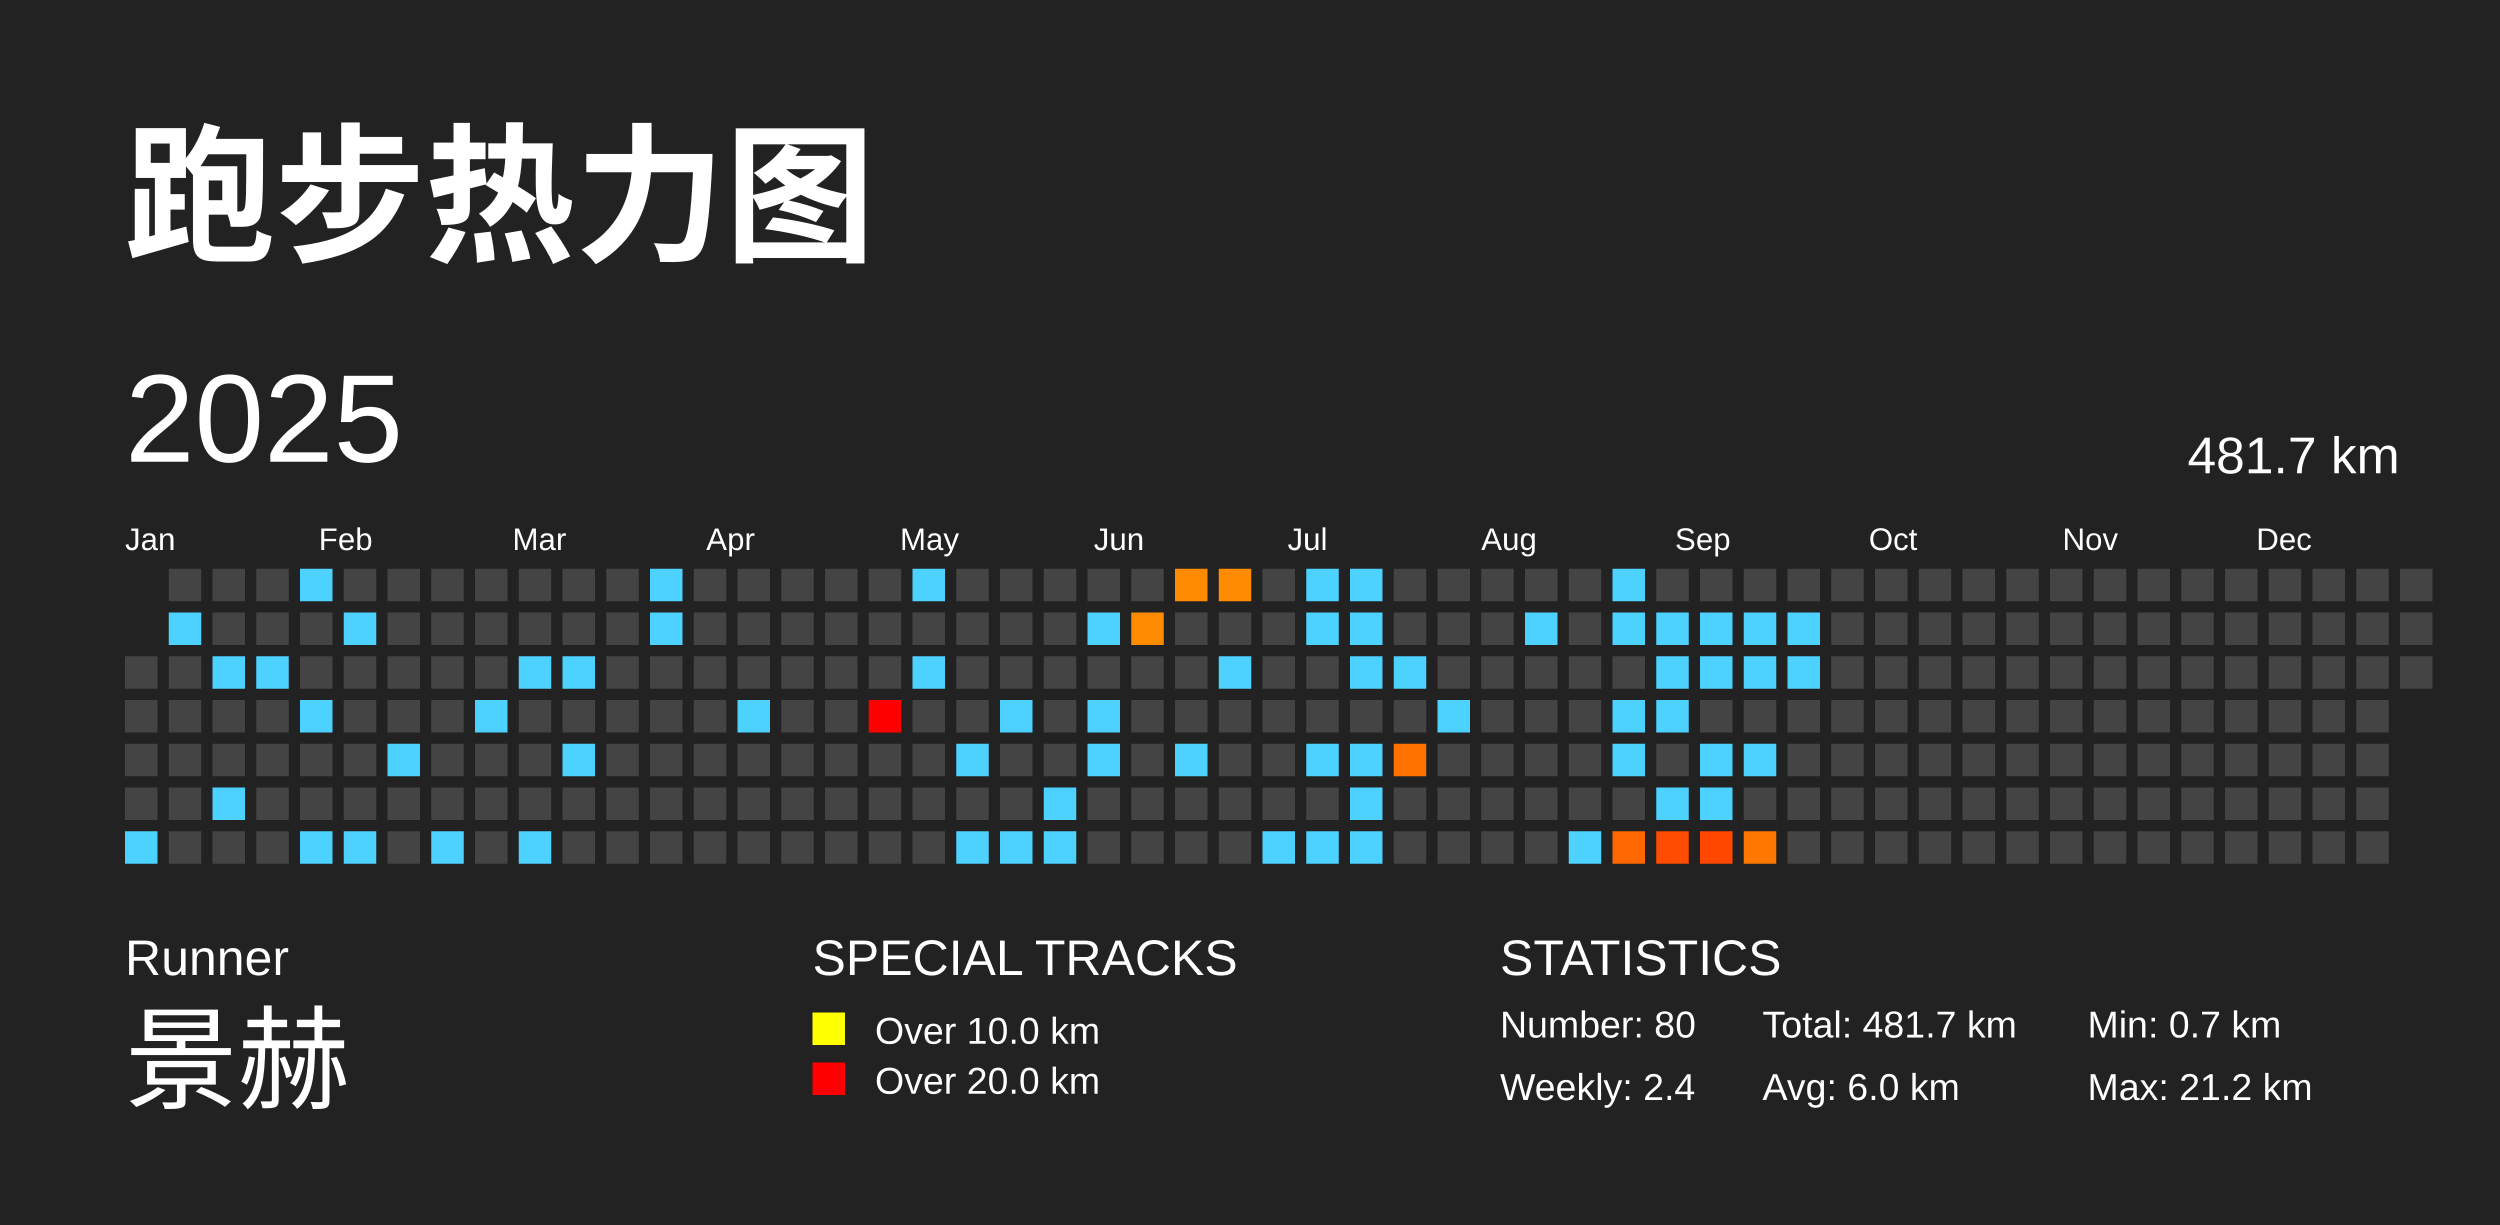
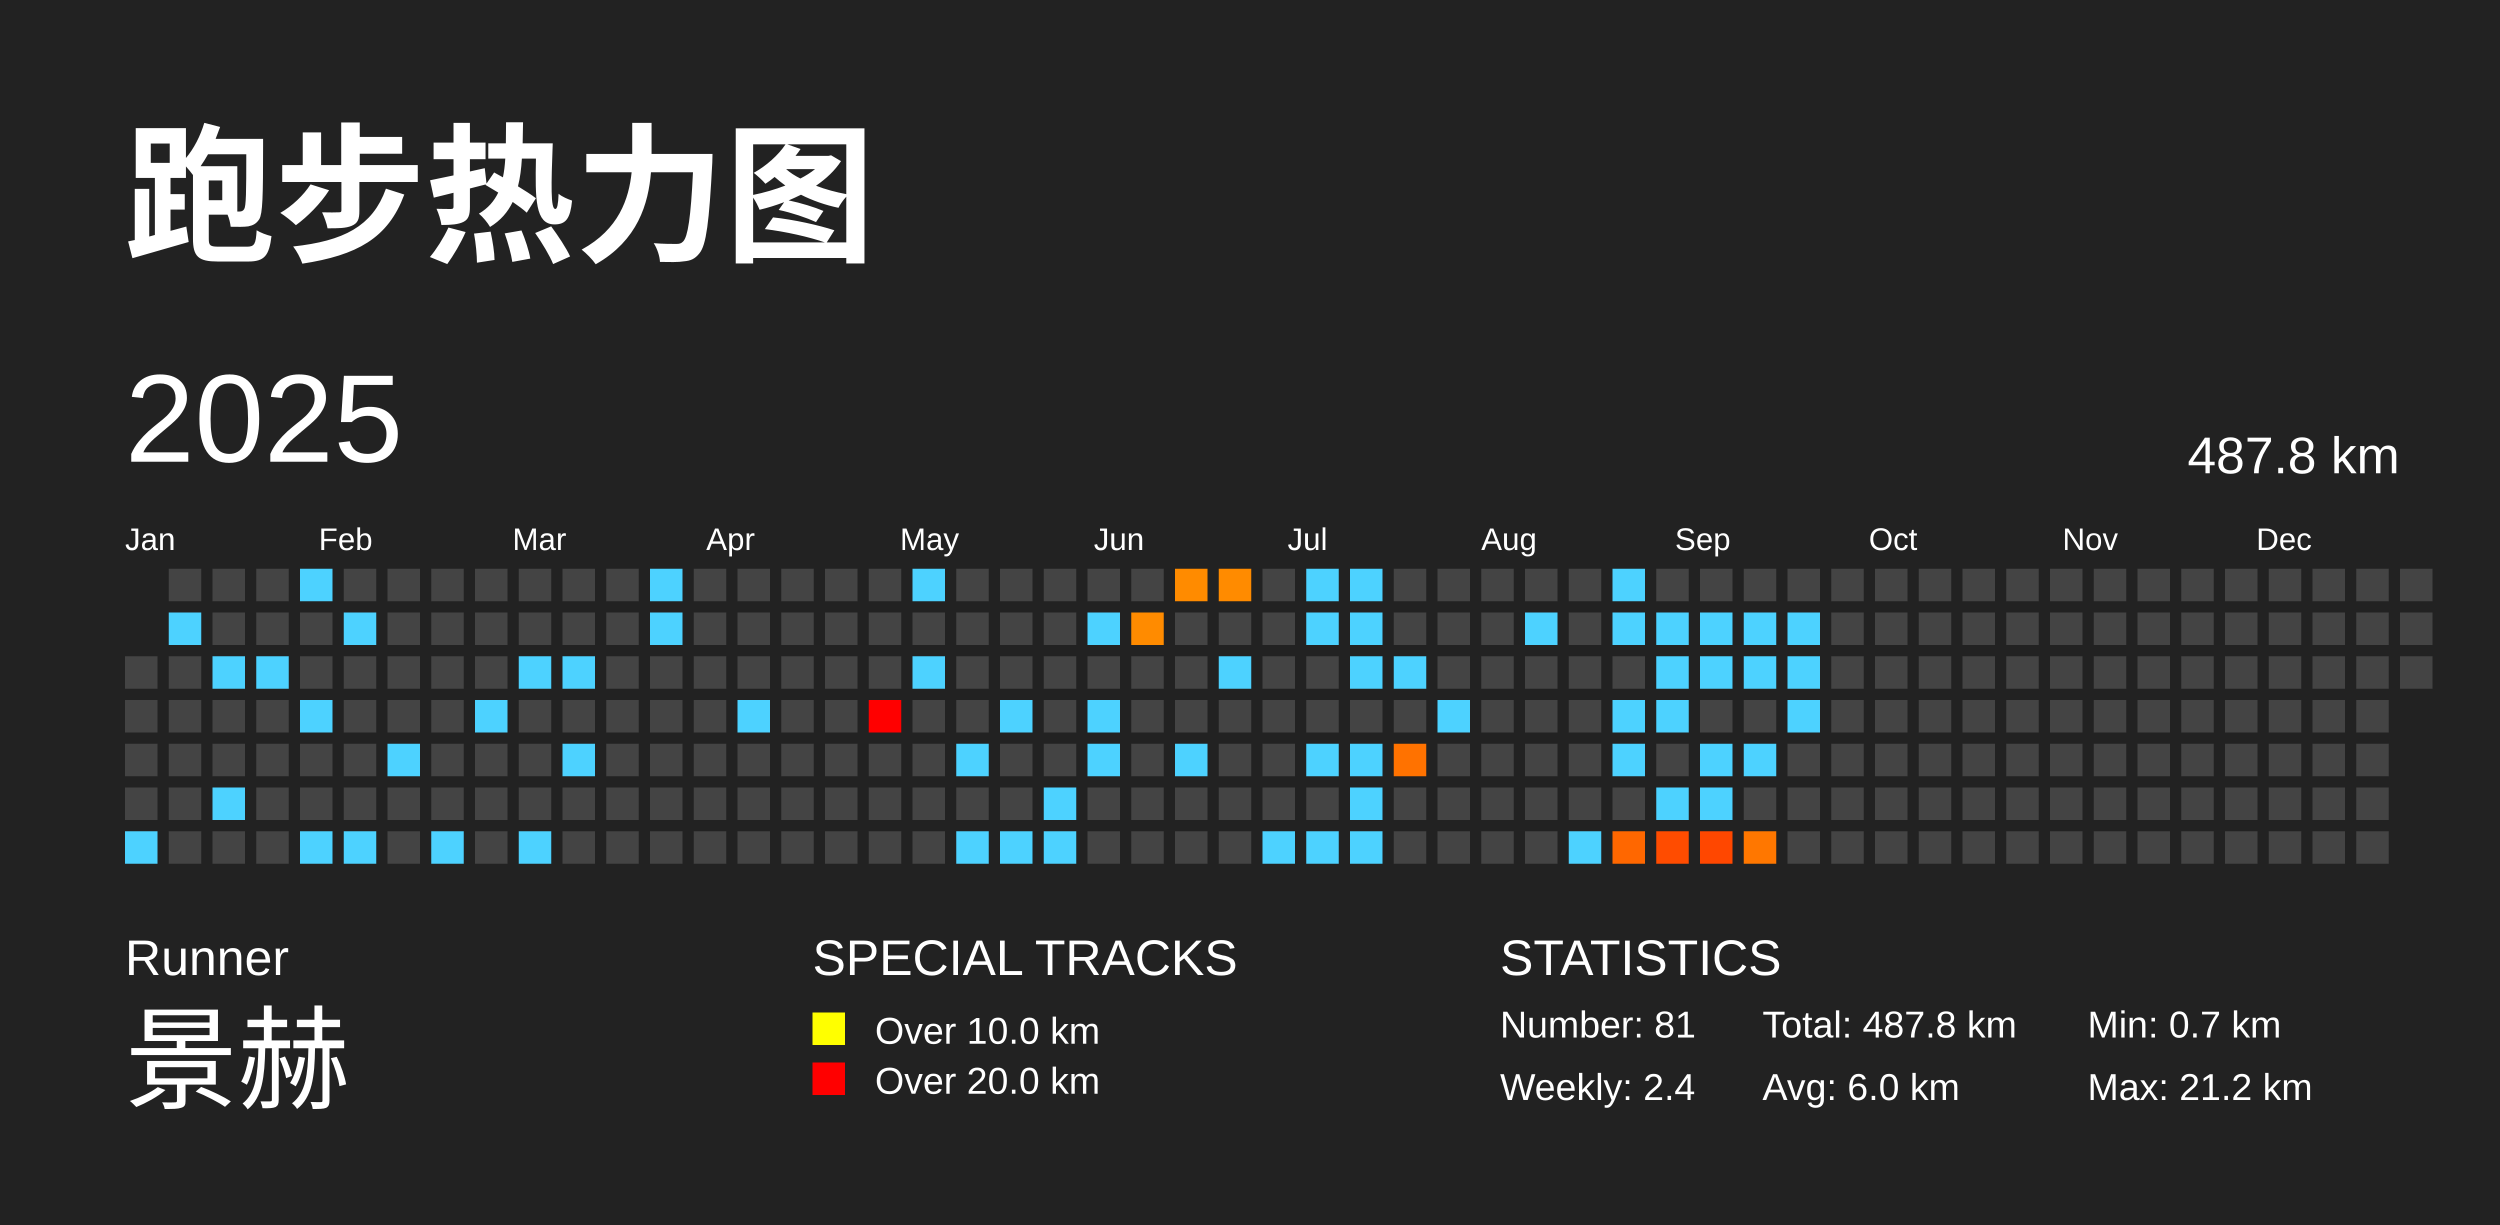
<svg xmlns="http://www.w3.org/2000/svg" baseProfile="full" height="98mm" version="1.1" viewBox="0,0,200,98" width="200mm">
  <defs />
  <rect fill="#222222" height="98" width="200" x="0" y="0" />
  <text fill="#FFFFFF" style="font-size:12px; font-family:Arial; font-weight:bold;" x="10" y="20">跑步热力图</text>
  <text fill="#FFFFFF" style="font-size:4px; font-family:Arial" x="10" y="78">Runner</text>
  <text fill="#FFFFFF" style="font-size:9px; font-family:Arial" x="10" y="88">景赫</text>
  <text fill="#FFFFFF" style="font-size:4px; font-family:Arial" x="65" y="78">SPECIAL TRACKS</text>
  <rect fill="yellow" height="2.6" width="2.6" x="65" y="81" />
  <text fill="#FFFFFF" style="font-size:3px; font-family:Arial" x="70" y="83.5">Over 10.0 km</text>
  <rect fill="red" height="2.6" width="2.6" x="65" y="85" />
  <text fill="#FFFFFF" style="font-size:3px; font-family:Arial" x="70" y="87.5">Over 20.0 km</text>
  <text fill="#FFFFFF" style="font-size:4px; font-family:Arial" x="120" y="78">STATISTICS</text>
-   <text fill="#FFFFFF" style="font-size:3px; font-family:Arial" x="120" y="83">Number: 80</text>
+   <text fill="#FFFFFF" style="font-size:3px; font-family:Arial" x="120" y="83">Number: 81</text>
  <text fill="#FFFFFF" style="font-size:3px; font-family:Arial" x="120" y="88">Weekly: 2.4</text>
-   <text fill="#FFFFFF" style="font-size:3px; font-family:Arial" x="141" y="83">Total: 481.7 km</text>
+   <text fill="#FFFFFF" style="font-size:3px; font-family:Arial" x="141" y="83">Total: 487.8 km</text>
  <text fill="#FFFFFF" style="font-size:3px; font-family:Arial" x="141" y="88">Avg: 6.0 km</text>
  <text fill="#FFFFFF" style="font-size:3px; font-family:Arial" x="167" y="83">Min: 0.7 km</text>
  <text fill="#FFFFFF" style="font-size:3px; font-family:Arial" x="167" y="88">Max: 21.2 km</text>
  <text dominant-baseline="hanging" fill="#FFFFFF" style="font-size:10.0px; font-family:Arial;" x="10" y="30">2025</text>
-   <text dominant-baseline="hanging" fill="#FFFFFF" style="font-size:4.125px; font-family:Arial;" x="175" y="35">481.7 km</text>
+   <text dominant-baseline="hanging" fill="#FFFFFF" style="font-size:4.125px; font-family:Arial;" x="175" y="35">487.8 km</text>
  <text fill="#FFFFFF" style="font-size:2.5px; font-family:Arial" x="10.0" y="44">Jan</text>
  <text fill="#FFFFFF" style="font-size:2.5px; font-family:Arial" x="25.5" y="44">Feb</text>
  <text fill="#FFFFFF" style="font-size:2.5px; font-family:Arial" x="41.0" y="44">Mar</text>
  <text fill="#FFFFFF" style="font-size:2.5px; font-family:Arial" x="56.5" y="44">Apr</text>
  <text fill="#FFFFFF" style="font-size:2.5px; font-family:Arial" x="72.0" y="44">May</text>
  <text fill="#FFFFFF" style="font-size:2.5px; font-family:Arial" x="87.5" y="44">Jun</text>
  <text fill="#FFFFFF" style="font-size:2.5px; font-family:Arial" x="103.0" y="44">Jul</text>
  <text fill="#FFFFFF" style="font-size:2.5px; font-family:Arial" x="118.5" y="44">Aug</text>
  <text fill="#FFFFFF" style="font-size:2.5px; font-family:Arial" x="134.0" y="44">Sep</text>
  <text fill="#FFFFFF" style="font-size:2.5px; font-family:Arial" x="149.5" y="44">Oct</text>
  <text fill="#FFFFFF" style="font-size:2.5px; font-family:Arial" x="165.0" y="44">Nov</text>
  <text fill="#FFFFFF" style="font-size:2.5px; font-family:Arial" x="180.5" y="44">Dec</text>
  <rect fill="#444444" height="2.6" width="2.6" x="10.0" y="52.5" />
  <rect fill="#444444" height="2.6" width="2.6" x="10.0" y="56.0" />
  <rect fill="#444444" height="2.6" width="2.6" x="10.0" y="59.5" />
  <rect fill="#444444" height="2.6" width="2.6" x="10.0" y="63.0" />
  <rect fill="#4dd2ff" height="2.6" width="2.6" x="10.0" y="66.5" />
  <rect fill="#444444" height="2.6" width="2.6" x="13.5" y="45.5" />
  <rect fill="#4dd2ff" height="2.6" width="2.6" x="13.5" y="49.0" />
  <rect fill="#444444" height="2.6" width="2.6" x="13.5" y="52.5" />
  <rect fill="#444444" height="2.6" width="2.6" x="13.5" y="56.0" />
  <rect fill="#444444" height="2.6" width="2.6" x="13.5" y="59.5" />
  <rect fill="#444444" height="2.6" width="2.6" x="13.5" y="63.0" />
  <rect fill="#444444" height="2.6" width="2.6" x="13.5" y="66.5" />
  <rect fill="#444444" height="2.6" width="2.6" x="17.0" y="45.5" />
  <rect fill="#444444" height="2.6" width="2.6" x="17.0" y="49.0" />
  <rect fill="#4dd2ff" height="2.6" width="2.6" x="17.0" y="52.5" />
  <rect fill="#444444" height="2.6" width="2.6" x="17.0" y="56.0" />
  <rect fill="#444444" height="2.6" width="2.6" x="17.0" y="59.5" />
  <rect fill="#4dd2ff" height="2.6" width="2.6" x="17.0" y="63.0" />
  <rect fill="#444444" height="2.6" width="2.6" x="17.0" y="66.5" />
  <rect fill="#444444" height="2.6" width="2.6" x="20.5" y="45.5" />
  <rect fill="#444444" height="2.6" width="2.6" x="20.5" y="49.0" />
  <rect fill="#4dd2ff" height="2.6" width="2.6" x="20.5" y="52.5" />
  <rect fill="#444444" height="2.6" width="2.6" x="20.5" y="56.0" />
  <rect fill="#444444" height="2.6" width="2.6" x="20.5" y="59.5" />
  <rect fill="#444444" height="2.6" width="2.6" x="20.5" y="63.0" />
  <rect fill="#444444" height="2.6" width="2.6" x="20.5" y="66.5" />
  <rect fill="#4dd2ff" height="2.6" width="2.6" x="24.0" y="45.5" />
  <rect fill="#444444" height="2.6" width="2.6" x="24.0" y="49.0" />
  <rect fill="#444444" height="2.6" width="2.6" x="24.0" y="52.5" />
  <rect fill="#4dd2ff" height="2.6" width="2.6" x="24.0" y="56.0" />
  <rect fill="#444444" height="2.6" width="2.6" x="24.0" y="59.5" />
  <rect fill="#444444" height="2.6" width="2.6" x="24.0" y="63.0" />
  <rect fill="#4dd2ff" height="2.6" width="2.6" x="24.0" y="66.5" />
  <rect fill="#444444" height="2.6" width="2.6" x="27.5" y="45.5" />
  <rect fill="#4dd2ff" height="2.6" width="2.6" x="27.5" y="49.0" />
  <rect fill="#444444" height="2.6" width="2.6" x="27.5" y="52.5" />
  <rect fill="#444444" height="2.6" width="2.6" x="27.5" y="56.0" />
  <rect fill="#444444" height="2.6" width="2.6" x="27.5" y="59.5" />
  <rect fill="#444444" height="2.6" width="2.6" x="27.5" y="63.0" />
  <rect fill="#4dd2ff" height="2.6" width="2.6" x="27.5" y="66.5" />
  <rect fill="#444444" height="2.6" width="2.6" x="31.0" y="45.5" />
  <rect fill="#444444" height="2.6" width="2.6" x="31.0" y="49.0" />
  <rect fill="#444444" height="2.6" width="2.6" x="31.0" y="52.5" />
  <rect fill="#444444" height="2.6" width="2.6" x="31.0" y="56.0" />
  <rect fill="#4dd2ff" height="2.6" width="2.6" x="31.0" y="59.5" />
  <rect fill="#444444" height="2.6" width="2.6" x="31.0" y="63.0" />
  <rect fill="#444444" height="2.6" width="2.6" x="31.0" y="66.5" />
  <rect fill="#444444" height="2.6" width="2.6" x="34.5" y="45.5" />
  <rect fill="#444444" height="2.6" width="2.6" x="34.5" y="49.0" />
  <rect fill="#444444" height="2.6" width="2.6" x="34.5" y="52.5" />
  <rect fill="#444444" height="2.6" width="2.6" x="34.5" y="56.0" />
  <rect fill="#444444" height="2.6" width="2.6" x="34.5" y="59.5" />
  <rect fill="#444444" height="2.6" width="2.6" x="34.5" y="63.0" />
  <rect fill="#4dd2ff" height="2.6" width="2.6" x="34.5" y="66.5" />
  <rect fill="#444444" height="2.6" width="2.6" x="38.0" y="45.5" />
  <rect fill="#444444" height="2.6" width="2.6" x="38.0" y="49.0" />
  <rect fill="#444444" height="2.6" width="2.6" x="38.0" y="52.5" />
  <rect fill="#4dd2ff" height="2.6" width="2.6" x="38.0" y="56.0" />
  <rect fill="#444444" height="2.6" width="2.6" x="38.0" y="59.5" />
  <rect fill="#444444" height="2.6" width="2.6" x="38.0" y="63.0" />
  <rect fill="#444444" height="2.6" width="2.6" x="38.0" y="66.5" />
  <rect fill="#444444" height="2.6" width="2.6" x="41.5" y="45.5" />
  <rect fill="#444444" height="2.6" width="2.6" x="41.5" y="49.0" />
  <rect fill="#4dd2ff" height="2.6" width="2.6" x="41.5" y="52.5" />
  <rect fill="#444444" height="2.6" width="2.6" x="41.5" y="56.0" />
  <rect fill="#444444" height="2.6" width="2.6" x="41.5" y="59.5" />
  <rect fill="#444444" height="2.6" width="2.6" x="41.5" y="63.0" />
  <rect fill="#4dd2ff" height="2.6" width="2.6" x="41.5" y="66.5" />
  <rect fill="#444444" height="2.6" width="2.6" x="45.0" y="45.5" />
  <rect fill="#444444" height="2.6" width="2.6" x="45.0" y="49.0" />
  <rect fill="#4dd2ff" height="2.6" width="2.6" x="45.0" y="52.5" />
  <rect fill="#444444" height="2.6" width="2.6" x="45.0" y="56.0" />
  <rect fill="#4dd2ff" height="2.6" width="2.6" x="45.0" y="59.5" />
  <rect fill="#444444" height="2.6" width="2.6" x="45.0" y="63.0" />
  <rect fill="#444444" height="2.6" width="2.6" x="45.0" y="66.5" />
  <rect fill="#444444" height="2.6" width="2.6" x="48.5" y="45.5" />
  <rect fill="#444444" height="2.6" width="2.6" x="48.5" y="49.0" />
  <rect fill="#444444" height="2.6" width="2.6" x="48.5" y="52.5" />
  <rect fill="#444444" height="2.6" width="2.6" x="48.5" y="56.0" />
  <rect fill="#444444" height="2.6" width="2.6" x="48.5" y="59.5" />
  <rect fill="#444444" height="2.6" width="2.6" x="48.5" y="63.0" />
  <rect fill="#444444" height="2.6" width="2.6" x="48.5" y="66.5" />
  <rect fill="#4dd2ff" height="2.6" width="2.6" x="52.0" y="45.5" />
  <rect fill="#4dd2ff" height="2.6" width="2.6" x="52.0" y="49.0" />
  <rect fill="#444444" height="2.6" width="2.6" x="52.0" y="52.5" />
  <rect fill="#444444" height="2.6" width="2.6" x="52.0" y="56.0" />
  <rect fill="#444444" height="2.6" width="2.6" x="52.0" y="59.5" />
  <rect fill="#444444" height="2.6" width="2.6" x="52.0" y="63.0" />
  <rect fill="#444444" height="2.6" width="2.6" x="52.0" y="66.5" />
  <rect fill="#444444" height="2.6" width="2.6" x="55.5" y="45.5" />
  <rect fill="#444444" height="2.6" width="2.6" x="55.5" y="49.0" />
  <rect fill="#444444" height="2.6" width="2.6" x="55.5" y="52.5" />
  <rect fill="#444444" height="2.6" width="2.6" x="55.5" y="56.0" />
  <rect fill="#444444" height="2.6" width="2.6" x="55.5" y="59.5" />
  <rect fill="#444444" height="2.6" width="2.6" x="55.5" y="63.0" />
  <rect fill="#444444" height="2.6" width="2.6" x="55.5" y="66.5" />
  <rect fill="#444444" height="2.6" width="2.6" x="59.0" y="45.5" />
  <rect fill="#444444" height="2.6" width="2.6" x="59.0" y="49.0" />
  <rect fill="#444444" height="2.6" width="2.6" x="59.0" y="52.5" />
  <rect fill="#4dd2ff" height="2.6" width="2.6" x="59.0" y="56.0" />
  <rect fill="#444444" height="2.6" width="2.6" x="59.0" y="59.5" />
  <rect fill="#444444" height="2.6" width="2.6" x="59.0" y="63.0" />
  <rect fill="#444444" height="2.6" width="2.6" x="59.0" y="66.5" />
  <rect fill="#444444" height="2.6" width="2.6" x="62.5" y="45.5" />
  <rect fill="#444444" height="2.6" width="2.6" x="62.5" y="49.0" />
  <rect fill="#444444" height="2.6" width="2.6" x="62.5" y="52.5" />
  <rect fill="#444444" height="2.6" width="2.6" x="62.5" y="56.0" />
  <rect fill="#444444" height="2.6" width="2.6" x="62.5" y="59.5" />
  <rect fill="#444444" height="2.6" width="2.6" x="62.5" y="63.0" />
  <rect fill="#444444" height="2.6" width="2.6" x="62.5" y="66.5" />
  <rect fill="#444444" height="2.6" width="2.6" x="66.0" y="45.5" />
  <rect fill="#444444" height="2.6" width="2.6" x="66.0" y="49.0" />
  <rect fill="#444444" height="2.6" width="2.6" x="66.0" y="52.5" />
  <rect fill="#444444" height="2.6" width="2.6" x="66.0" y="56.0" />
  <rect fill="#444444" height="2.6" width="2.6" x="66.0" y="59.5" />
  <rect fill="#444444" height="2.6" width="2.6" x="66.0" y="63.0" />
  <rect fill="#444444" height="2.6" width="2.6" x="66.0" y="66.5" />
  <rect fill="#444444" height="2.6" width="2.6" x="69.5" y="45.5" />
  <rect fill="#444444" height="2.6" width="2.6" x="69.5" y="49.0" />
  <rect fill="#444444" height="2.6" width="2.6" x="69.5" y="52.5" />
  <rect fill="red" height="2.6" width="2.6" x="69.5" y="56.0" />
  <rect fill="#444444" height="2.6" width="2.6" x="69.5" y="59.5" />
  <rect fill="#444444" height="2.6" width="2.6" x="69.5" y="63.0" />
  <rect fill="#444444" height="2.6" width="2.6" x="69.5" y="66.5" />
  <rect fill="#4dd2ff" height="2.6" width="2.6" x="73.0" y="45.5" />
  <rect fill="#444444" height="2.6" width="2.6" x="73.0" y="49.0" />
  <rect fill="#4dd2ff" height="2.6" width="2.6" x="73.0" y="52.5" />
  <rect fill="#444444" height="2.6" width="2.6" x="73.0" y="56.0" />
  <rect fill="#444444" height="2.6" width="2.6" x="73.0" y="59.5" />
  <rect fill="#444444" height="2.6" width="2.6" x="73.0" y="63.0" />
  <rect fill="#444444" height="2.6" width="2.6" x="73.0" y="66.5" />
  <rect fill="#444444" height="2.6" width="2.6" x="76.5" y="45.5" />
  <rect fill="#444444" height="2.6" width="2.6" x="76.5" y="49.0" />
  <rect fill="#444444" height="2.6" width="2.6" x="76.5" y="52.5" />
  <rect fill="#444444" height="2.6" width="2.6" x="76.5" y="56.0" />
  <rect fill="#4dd2ff" height="2.6" width="2.6" x="76.5" y="59.5" />
  <rect fill="#444444" height="2.6" width="2.6" x="76.5" y="63.0" />
  <rect fill="#4dd2ff" height="2.6" width="2.6" x="76.5" y="66.5" />
  <rect fill="#444444" height="2.6" width="2.6" x="80.0" y="45.5" />
  <rect fill="#444444" height="2.6" width="2.6" x="80.0" y="49.0" />
  <rect fill="#444444" height="2.6" width="2.6" x="80.0" y="52.5" />
  <rect fill="#4dd2ff" height="2.6" width="2.6" x="80.0" y="56.0" />
  <rect fill="#444444" height="2.6" width="2.6" x="80.0" y="59.5" />
  <rect fill="#444444" height="2.6" width="2.6" x="80.0" y="63.0" />
  <rect fill="#4dd2ff" height="2.6" width="2.6" x="80.0" y="66.5" />
  <rect fill="#444444" height="2.6" width="2.6" x="83.5" y="45.5" />
  <rect fill="#444444" height="2.6" width="2.6" x="83.5" y="49.0" />
  <rect fill="#444444" height="2.6" width="2.6" x="83.5" y="52.5" />
  <rect fill="#444444" height="2.6" width="2.6" x="83.5" y="56.0" />
  <rect fill="#444444" height="2.6" width="2.6" x="83.5" y="59.5" />
  <rect fill="#4dd2ff" height="2.6" width="2.6" x="83.5" y="63.0" />
  <rect fill="#4dd2ff" height="2.6" width="2.6" x="83.5" y="66.5" />
  <rect fill="#444444" height="2.6" width="2.6" x="87.0" y="45.5" />
  <rect fill="#4dd2ff" height="2.6" width="2.6" x="87.0" y="49.0" />
  <rect fill="#444444" height="2.6" width="2.6" x="87.0" y="52.5" />
  <rect fill="#4dd2ff" height="2.6" width="2.6" x="87.0" y="56.0" />
  <rect fill="#4dd2ff" height="2.6" width="2.6" x="87.0" y="59.5" />
  <rect fill="#444444" height="2.6" width="2.6" x="87.0" y="63.0" />
  <rect fill="#444444" height="2.6" width="2.6" x="87.0" y="66.5" />
  <rect fill="#444444" height="2.6" width="2.6" x="90.5" y="45.5" />
  <rect fill="#ff8b00" height="2.6" width="2.6" x="90.5" y="49.0" />
  <rect fill="#444444" height="2.6" width="2.6" x="90.5" y="52.5" />
  <rect fill="#444444" height="2.6" width="2.6" x="90.5" y="56.0" />
  <rect fill="#444444" height="2.6" width="2.6" x="90.5" y="59.5" />
  <rect fill="#444444" height="2.6" width="2.6" x="90.5" y="63.0" />
  <rect fill="#444444" height="2.6" width="2.6" x="90.5" y="66.5" />
  <rect fill="#ff8b00" height="2.6" width="2.6" x="94.0" y="45.5" />
  <rect fill="#444444" height="2.6" width="2.6" x="94.0" y="49.0" />
  <rect fill="#444444" height="2.6" width="2.6" x="94.0" y="52.5" />
  <rect fill="#444444" height="2.6" width="2.6" x="94.0" y="56.0" />
  <rect fill="#4dd2ff" height="2.6" width="2.6" x="94.0" y="59.5" />
  <rect fill="#444444" height="2.6" width="2.6" x="94.0" y="63.0" />
  <rect fill="#444444" height="2.6" width="2.6" x="94.0" y="66.5" />
  <rect fill="#ff8b00" height="2.6" width="2.6" x="97.5" y="45.5" />
  <rect fill="#444444" height="2.6" width="2.6" x="97.5" y="49.0" />
  <rect fill="#4dd2ff" height="2.6" width="2.6" x="97.5" y="52.5" />
  <rect fill="#444444" height="2.6" width="2.6" x="97.5" y="56.0" />
  <rect fill="#444444" height="2.6" width="2.6" x="97.5" y="59.5" />
  <rect fill="#444444" height="2.6" width="2.6" x="97.5" y="63.0" />
  <rect fill="#444444" height="2.6" width="2.6" x="97.5" y="66.5" />
  <rect fill="#444444" height="2.6" width="2.6" x="101.0" y="45.5" />
  <rect fill="#444444" height="2.6" width="2.6" x="101.0" y="49.0" />
  <rect fill="#444444" height="2.6" width="2.6" x="101.0" y="52.5" />
  <rect fill="#444444" height="2.6" width="2.6" x="101.0" y="56.0" />
  <rect fill="#444444" height="2.6" width="2.6" x="101.0" y="59.5" />
  <rect fill="#444444" height="2.6" width="2.6" x="101.0" y="63.0" />
  <rect fill="#4dd2ff" height="2.6" width="2.6" x="101.0" y="66.5" />
  <rect fill="#4dd2ff" height="2.6" width="2.6" x="104.5" y="45.5" />
  <rect fill="#4dd2ff" height="2.6" width="2.6" x="104.5" y="49.0" />
  <rect fill="#444444" height="2.6" width="2.6" x="104.5" y="52.5" />
  <rect fill="#444444" height="2.6" width="2.6" x="104.5" y="56.0" />
  <rect fill="#4dd2ff" height="2.6" width="2.6" x="104.5" y="59.5" />
  <rect fill="#444444" height="2.6" width="2.6" x="104.5" y="63.0" />
  <rect fill="#4dd2ff" height="2.6" width="2.6" x="104.5" y="66.5" />
  <rect fill="#4dd2ff" height="2.6" width="2.6" x="108.0" y="45.5" />
  <rect fill="#4dd2ff" height="2.6" width="2.6" x="108.0" y="49.0" />
  <rect fill="#4dd2ff" height="2.6" width="2.6" x="108.0" y="52.5" />
  <rect fill="#444444" height="2.6" width="2.6" x="108.0" y="56.0" />
  <rect fill="#4dd2ff" height="2.6" width="2.6" x="108.0" y="59.5" />
  <rect fill="#4dd2ff" height="2.6" width="2.6" x="108.0" y="63.0" />
  <rect fill="#4dd2ff" height="2.6" width="2.6" x="108.0" y="66.5" />
  <rect fill="#444444" height="2.6" width="2.6" x="111.5" y="45.5" />
  <rect fill="#444444" height="2.6" width="2.6" x="111.5" y="49.0" />
  <rect fill="#4dd2ff" height="2.6" width="2.6" x="111.5" y="52.5" />
  <rect fill="#444444" height="2.6" width="2.6" x="111.5" y="56.0" />
  <rect fill="#ff7200" height="2.6" width="2.6" x="111.5" y="59.5" />
  <rect fill="#444444" height="2.6" width="2.6" x="111.5" y="63.0" />
  <rect fill="#444444" height="2.6" width="2.6" x="111.5" y="66.5" />
  <rect fill="#444444" height="2.6" width="2.6" x="115.0" y="45.5" />
  <rect fill="#444444" height="2.6" width="2.6" x="115.0" y="49.0" />
  <rect fill="#444444" height="2.6" width="2.6" x="115.0" y="52.5" />
  <rect fill="#4dd2ff" height="2.6" width="2.6" x="115.0" y="56.0" />
  <rect fill="#444444" height="2.6" width="2.6" x="115.0" y="59.5" />
  <rect fill="#444444" height="2.6" width="2.6" x="115.0" y="63.0" />
  <rect fill="#444444" height="2.6" width="2.6" x="115.0" y="66.5" />
  <rect fill="#444444" height="2.6" width="2.6" x="118.5" y="45.5" />
  <rect fill="#444444" height="2.6" width="2.6" x="118.5" y="49.0" />
  <rect fill="#444444" height="2.6" width="2.6" x="118.5" y="52.5" />
  <rect fill="#444444" height="2.6" width="2.6" x="118.5" y="56.0" />
  <rect fill="#444444" height="2.6" width="2.6" x="118.5" y="59.5" />
  <rect fill="#444444" height="2.6" width="2.6" x="118.5" y="63.0" />
  <rect fill="#444444" height="2.6" width="2.6" x="118.5" y="66.5" />
  <rect fill="#444444" height="2.6" width="2.6" x="122.0" y="45.5" />
  <rect fill="#4dd2ff" height="2.6" width="2.6" x="122.0" y="49.0" />
  <rect fill="#444444" height="2.6" width="2.6" x="122.0" y="52.5" />
  <rect fill="#444444" height="2.6" width="2.6" x="122.0" y="56.0" />
  <rect fill="#444444" height="2.6" width="2.6" x="122.0" y="59.5" />
  <rect fill="#444444" height="2.6" width="2.6" x="122.0" y="63.0" />
  <rect fill="#444444" height="2.6" width="2.6" x="122.0" y="66.5" />
  <rect fill="#444444" height="2.6" width="2.6" x="125.5" y="45.5" />
  <rect fill="#444444" height="2.6" width="2.6" x="125.5" y="49.0" />
  <rect fill="#444444" height="2.6" width="2.6" x="125.5" y="52.5" />
  <rect fill="#444444" height="2.6" width="2.6" x="125.5" y="56.0" />
  <rect fill="#444444" height="2.6" width="2.6" x="125.5" y="59.5" />
  <rect fill="#444444" height="2.6" width="2.6" x="125.5" y="63.0" />
  <rect fill="#4dd2ff" height="2.6" width="2.6" x="125.5" y="66.5" />
  <rect fill="#4dd2ff" height="2.6" width="2.6" x="129.0" y="45.5" />
  <rect fill="#4dd2ff" height="2.6" width="2.6" x="129.0" y="49.0" />
  <rect fill="#444444" height="2.6" width="2.6" x="129.0" y="52.5" />
  <rect fill="#4dd2ff" height="2.6" width="2.6" x="129.0" y="56.0" />
  <rect fill="#4dd2ff" height="2.6" width="2.6" x="129.0" y="59.5" />
  <rect fill="#444444" height="2.6" width="2.6" x="129.0" y="63.0" />
  <rect fill="#ff6700" height="2.6" width="2.6" x="129.0" y="66.5" />
  <rect fill="#444444" height="2.6" width="2.6" x="132.5" y="45.5" />
  <rect fill="#4dd2ff" height="2.6" width="2.6" x="132.5" y="49.0" />
  <rect fill="#4dd2ff" height="2.6" width="2.6" x="132.5" y="52.5" />
  <rect fill="#4dd2ff" height="2.6" width="2.6" x="132.5" y="56.0" />
  <rect fill="#444444" height="2.6" width="2.6" x="132.5" y="59.5" />
  <rect fill="#4dd2ff" height="2.6" width="2.6" x="132.5" y="63.0" />
  <rect fill="#ff4c00" height="2.6" width="2.6" x="132.5" y="66.5" />
  <rect fill="#444444" height="2.6" width="2.6" x="136.0" y="45.5" />
  <rect fill="#4dd2ff" height="2.6" width="2.6" x="136.0" y="49.0" />
  <rect fill="#4dd2ff" height="2.6" width="2.6" x="136.0" y="52.5" />
  <rect fill="#444444" height="2.6" width="2.6" x="136.0" y="56.0" />
  <rect fill="#4dd2ff" height="2.6" width="2.6" x="136.0" y="59.5" />
  <rect fill="#4dd2ff" height="2.6" width="2.6" x="136.0" y="63.0" />
  <rect fill="#ff4700" height="2.6" width="2.6" x="136.0" y="66.5" />
  <rect fill="#444444" height="2.6" width="2.6" x="139.5" y="45.5" />
  <rect fill="#4dd2ff" height="2.6" width="2.6" x="139.5" y="49.0" />
  <rect fill="#4dd2ff" height="2.6" width="2.6" x="139.5" y="52.5" />
  <rect fill="#444444" height="2.6" width="2.6" x="139.5" y="56.0" />
  <rect fill="#4dd2ff" height="2.6" width="2.6" x="139.5" y="59.5" />
  <rect fill="#444444" height="2.6" width="2.6" x="139.5" y="63.0" />
  <rect fill="#ff7700" height="2.6" width="2.6" x="139.5" y="66.5" />
  <rect fill="#444444" height="2.6" width="2.6" x="143.0" y="45.5" />
  <rect fill="#4dd2ff" height="2.6" width="2.6" x="143.0" y="49.0" />
  <rect fill="#4dd2ff" height="2.6" width="2.6" x="143.0" y="52.5" />
-   <rect fill="#444444" height="2.6" width="2.6" x="143.0" y="56.0" />
+   <rect fill="#4dd2ff" height="2.6" width="2.6" x="143.0" y="56.0" />
  <rect fill="#444444" height="2.6" width="2.6" x="143.0" y="59.5" />
  <rect fill="#444444" height="2.6" width="2.6" x="143.0" y="63.0" />
  <rect fill="#444444" height="2.6" width="2.6" x="143.0" y="66.5" />
  <rect fill="#444444" height="2.6" width="2.6" x="146.5" y="45.5" />
  <rect fill="#444444" height="2.6" width="2.6" x="146.5" y="49.0" />
  <rect fill="#444444" height="2.6" width="2.6" x="146.5" y="52.5" />
  <rect fill="#444444" height="2.6" width="2.6" x="146.5" y="56.0" />
  <rect fill="#444444" height="2.6" width="2.6" x="146.5" y="59.5" />
  <rect fill="#444444" height="2.6" width="2.6" x="146.5" y="63.0" />
  <rect fill="#444444" height="2.6" width="2.6" x="146.5" y="66.5" />
  <rect fill="#444444" height="2.6" width="2.6" x="150.0" y="45.5" />
  <rect fill="#444444" height="2.6" width="2.6" x="150.0" y="49.0" />
  <rect fill="#444444" height="2.6" width="2.6" x="150.0" y="52.5" />
  <rect fill="#444444" height="2.6" width="2.6" x="150.0" y="56.0" />
  <rect fill="#444444" height="2.6" width="2.6" x="150.0" y="59.5" />
  <rect fill="#444444" height="2.6" width="2.6" x="150.0" y="63.0" />
  <rect fill="#444444" height="2.6" width="2.6" x="150.0" y="66.5" />
  <rect fill="#444444" height="2.6" width="2.6" x="153.5" y="45.5" />
  <rect fill="#444444" height="2.6" width="2.6" x="153.5" y="49.0" />
  <rect fill="#444444" height="2.6" width="2.6" x="153.5" y="52.5" />
  <rect fill="#444444" height="2.6" width="2.6" x="153.5" y="56.0" />
  <rect fill="#444444" height="2.6" width="2.6" x="153.5" y="59.5" />
  <rect fill="#444444" height="2.6" width="2.6" x="153.5" y="63.0" />
  <rect fill="#444444" height="2.6" width="2.6" x="153.5" y="66.5" />
  <rect fill="#444444" height="2.6" width="2.6" x="157.0" y="45.5" />
  <rect fill="#444444" height="2.6" width="2.6" x="157.0" y="49.0" />
  <rect fill="#444444" height="2.6" width="2.6" x="157.0" y="52.5" />
  <rect fill="#444444" height="2.6" width="2.6" x="157.0" y="56.0" />
  <rect fill="#444444" height="2.6" width="2.6" x="157.0" y="59.5" />
  <rect fill="#444444" height="2.6" width="2.6" x="157.0" y="63.0" />
  <rect fill="#444444" height="2.6" width="2.6" x="157.0" y="66.5" />
  <rect fill="#444444" height="2.6" width="2.6" x="160.5" y="45.5" />
  <rect fill="#444444" height="2.6" width="2.6" x="160.5" y="49.0" />
  <rect fill="#444444" height="2.6" width="2.6" x="160.5" y="52.5" />
  <rect fill="#444444" height="2.6" width="2.6" x="160.5" y="56.0" />
  <rect fill="#444444" height="2.6" width="2.6" x="160.5" y="59.5" />
  <rect fill="#444444" height="2.6" width="2.6" x="160.5" y="63.0" />
  <rect fill="#444444" height="2.6" width="2.6" x="160.5" y="66.5" />
  <rect fill="#444444" height="2.6" width="2.6" x="164.0" y="45.5" />
  <rect fill="#444444" height="2.6" width="2.6" x="164.0" y="49.0" />
  <rect fill="#444444" height="2.6" width="2.6" x="164.0" y="52.5" />
  <rect fill="#444444" height="2.6" width="2.6" x="164.0" y="56.0" />
  <rect fill="#444444" height="2.6" width="2.6" x="164.0" y="59.5" />
  <rect fill="#444444" height="2.6" width="2.6" x="164.0" y="63.0" />
  <rect fill="#444444" height="2.6" width="2.6" x="164.0" y="66.5" />
  <rect fill="#444444" height="2.6" width="2.6" x="167.5" y="45.5" />
  <rect fill="#444444" height="2.6" width="2.6" x="167.5" y="49.0" />
  <rect fill="#444444" height="2.6" width="2.6" x="167.5" y="52.5" />
  <rect fill="#444444" height="2.6" width="2.6" x="167.5" y="56.0" />
  <rect fill="#444444" height="2.6" width="2.6" x="167.5" y="59.5" />
  <rect fill="#444444" height="2.6" width="2.6" x="167.5" y="63.0" />
  <rect fill="#444444" height="2.6" width="2.6" x="167.5" y="66.5" />
  <rect fill="#444444" height="2.6" width="2.6" x="171.0" y="45.5" />
  <rect fill="#444444" height="2.6" width="2.6" x="171.0" y="49.0" />
  <rect fill="#444444" height="2.6" width="2.6" x="171.0" y="52.5" />
  <rect fill="#444444" height="2.6" width="2.6" x="171.0" y="56.0" />
  <rect fill="#444444" height="2.6" width="2.6" x="171.0" y="59.5" />
  <rect fill="#444444" height="2.6" width="2.6" x="171.0" y="63.0" />
  <rect fill="#444444" height="2.6" width="2.6" x="171.0" y="66.5" />
  <rect fill="#444444" height="2.6" width="2.6" x="174.5" y="45.5" />
  <rect fill="#444444" height="2.6" width="2.6" x="174.5" y="49.0" />
  <rect fill="#444444" height="2.6" width="2.6" x="174.5" y="52.5" />
  <rect fill="#444444" height="2.6" width="2.6" x="174.5" y="56.0" />
  <rect fill="#444444" height="2.6" width="2.6" x="174.5" y="59.5" />
  <rect fill="#444444" height="2.6" width="2.6" x="174.5" y="63.0" />
  <rect fill="#444444" height="2.6" width="2.6" x="174.5" y="66.5" />
  <rect fill="#444444" height="2.6" width="2.6" x="178.0" y="45.5" />
  <rect fill="#444444" height="2.6" width="2.6" x="178.0" y="49.0" />
  <rect fill="#444444" height="2.6" width="2.6" x="178.0" y="52.5" />
  <rect fill="#444444" height="2.6" width="2.6" x="178.0" y="56.0" />
  <rect fill="#444444" height="2.6" width="2.6" x="178.0" y="59.5" />
  <rect fill="#444444" height="2.6" width="2.6" x="178.0" y="63.0" />
  <rect fill="#444444" height="2.6" width="2.6" x="178.0" y="66.5" />
  <rect fill="#444444" height="2.6" width="2.6" x="181.5" y="45.5" />
  <rect fill="#444444" height="2.6" width="2.6" x="181.5" y="49.0" />
  <rect fill="#444444" height="2.6" width="2.6" x="181.5" y="52.5" />
  <rect fill="#444444" height="2.6" width="2.6" x="181.5" y="56.0" />
  <rect fill="#444444" height="2.6" width="2.6" x="181.5" y="59.5" />
  <rect fill="#444444" height="2.6" width="2.6" x="181.5" y="63.0" />
  <rect fill="#444444" height="2.6" width="2.6" x="181.5" y="66.5" />
  <rect fill="#444444" height="2.6" width="2.6" x="185.0" y="45.5" />
  <rect fill="#444444" height="2.6" width="2.6" x="185.0" y="49.0" />
  <rect fill="#444444" height="2.6" width="2.6" x="185.0" y="52.5" />
  <rect fill="#444444" height="2.6" width="2.6" x="185.0" y="56.0" />
  <rect fill="#444444" height="2.6" width="2.6" x="185.0" y="59.5" />
  <rect fill="#444444" height="2.6" width="2.6" x="185.0" y="63.0" />
  <rect fill="#444444" height="2.6" width="2.6" x="185.0" y="66.5" />
  <rect fill="#444444" height="2.6" width="2.6" x="188.5" y="45.5" />
  <rect fill="#444444" height="2.6" width="2.6" x="188.5" y="49.0" />
  <rect fill="#444444" height="2.6" width="2.6" x="188.5" y="52.5" />
  <rect fill="#444444" height="2.6" width="2.6" x="188.5" y="56.0" />
  <rect fill="#444444" height="2.6" width="2.6" x="188.5" y="59.5" />
  <rect fill="#444444" height="2.6" width="2.6" x="188.5" y="63.0" />
  <rect fill="#444444" height="2.6" width="2.6" x="188.5" y="66.5" />
  <rect fill="#444444" height="2.6" width="2.6" x="192.0" y="45.5" />
  <rect fill="#444444" height="2.6" width="2.6" x="192.0" y="49.0" />
  <rect fill="#444444" height="2.6" width="2.6" x="192.0" y="52.5" />
</svg>
